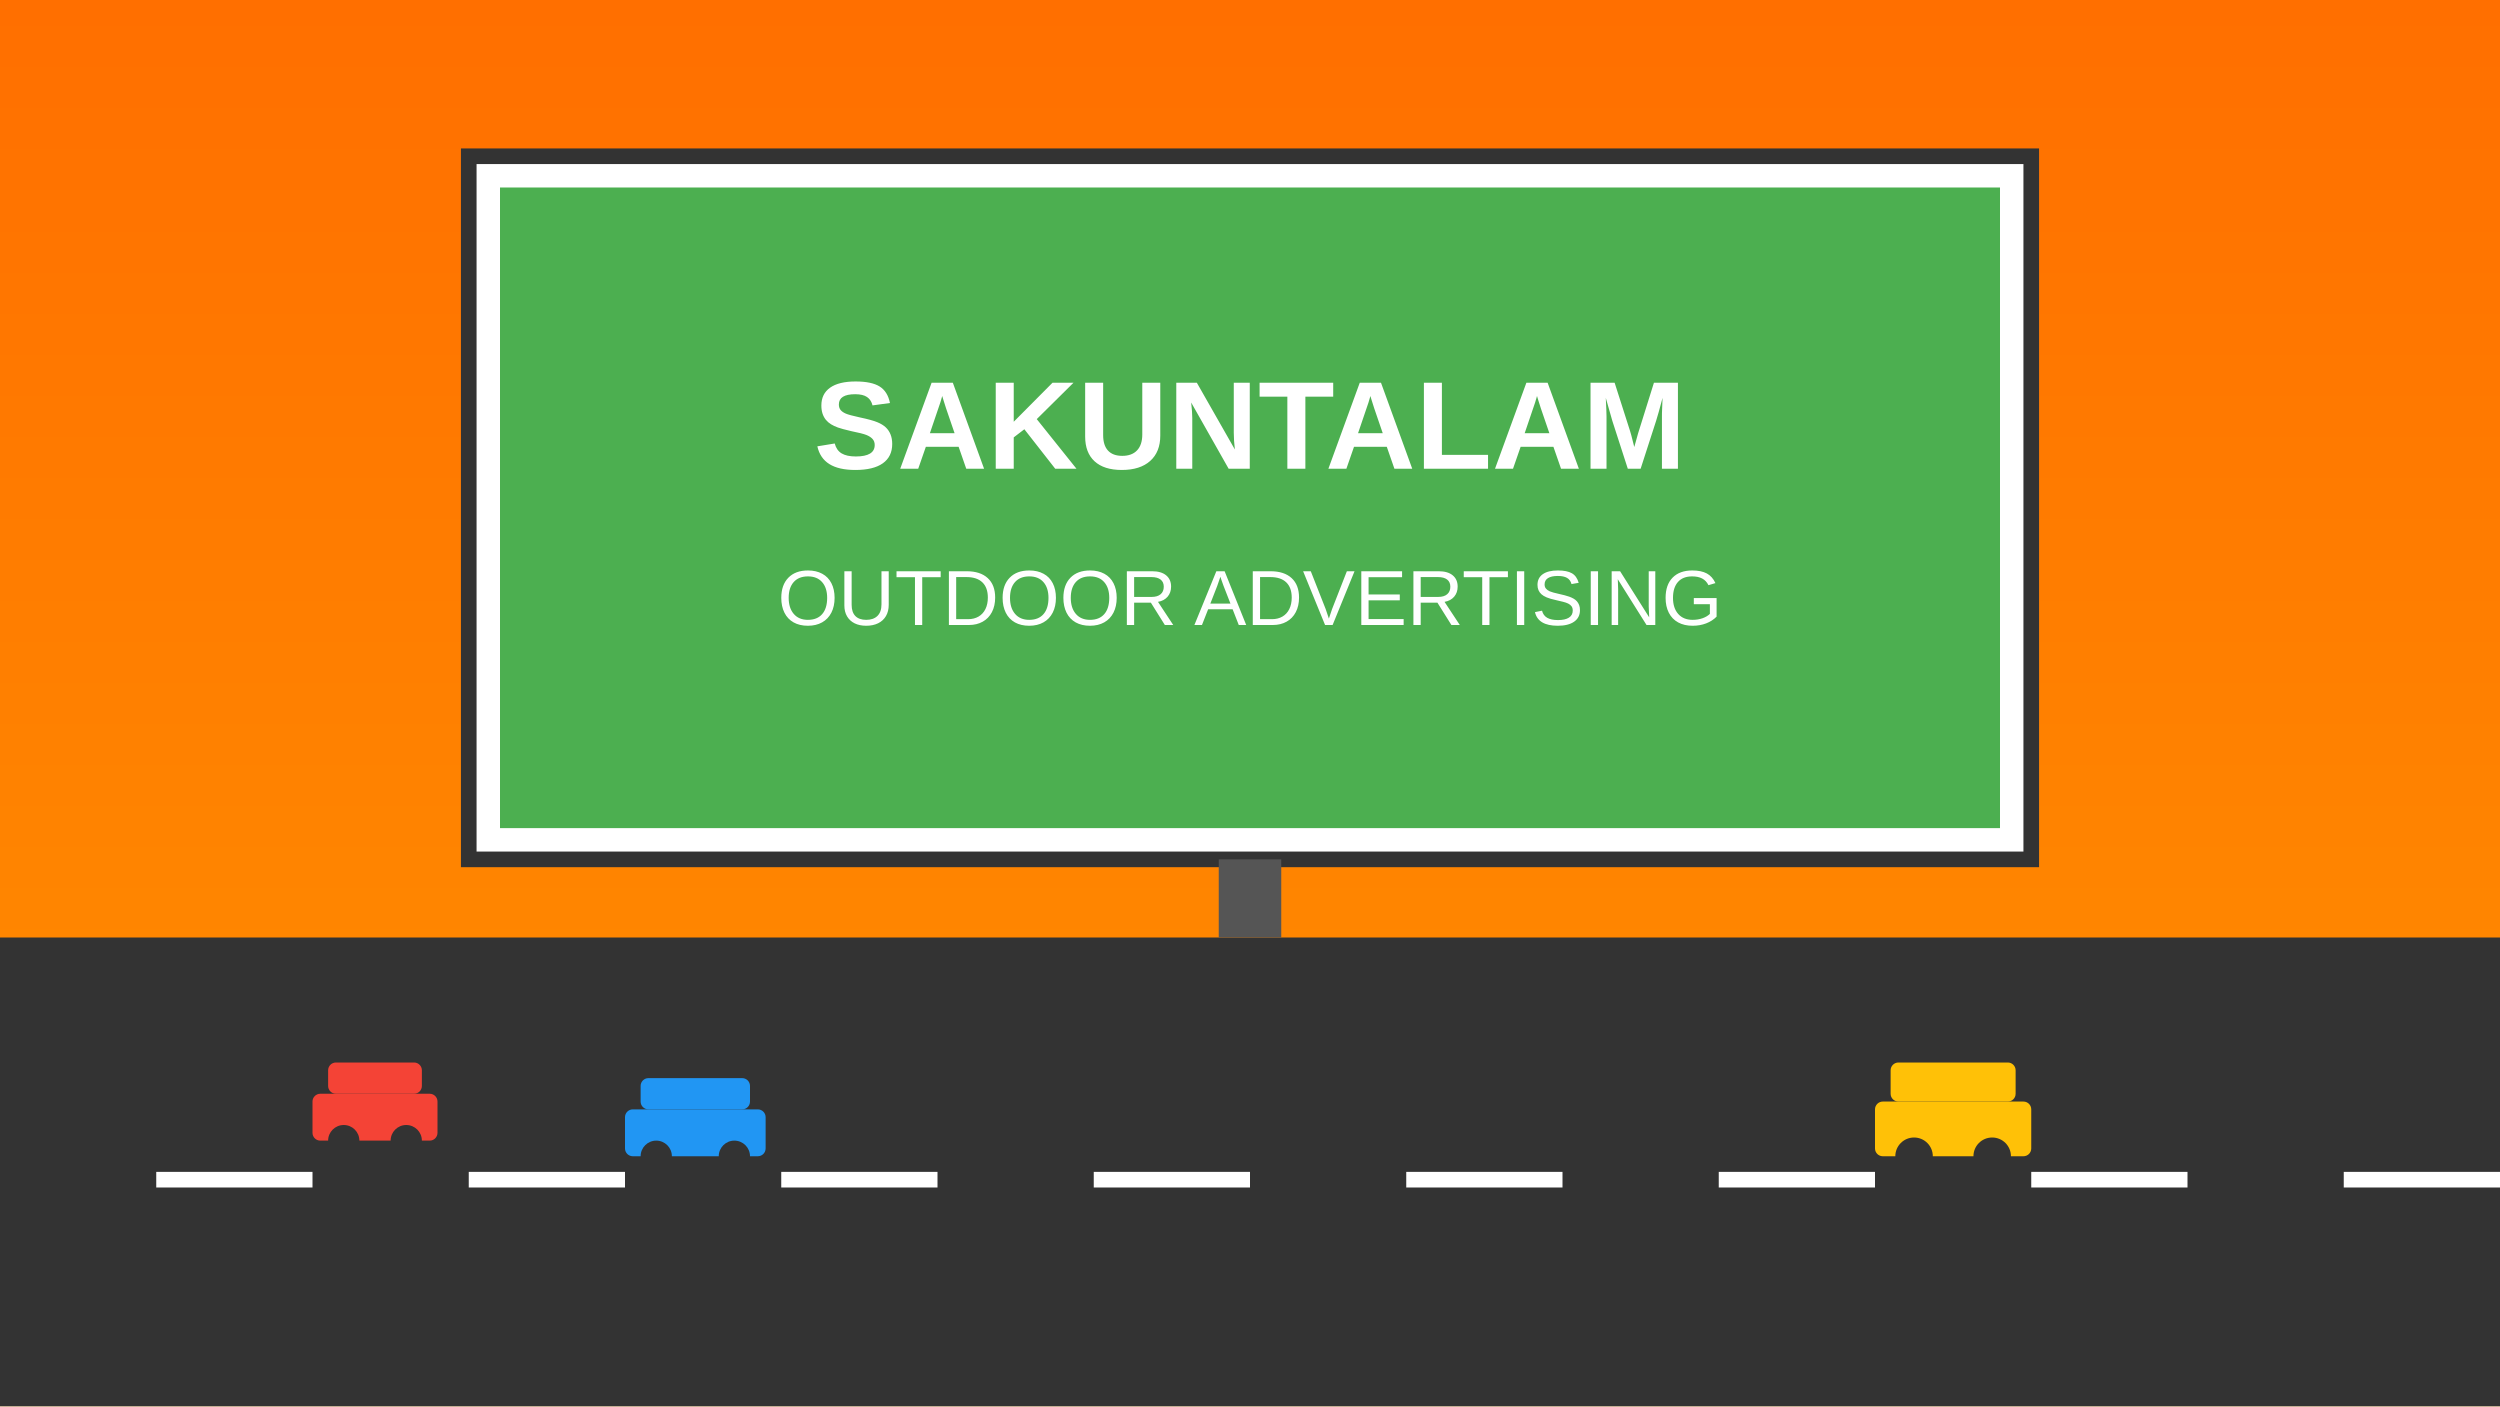
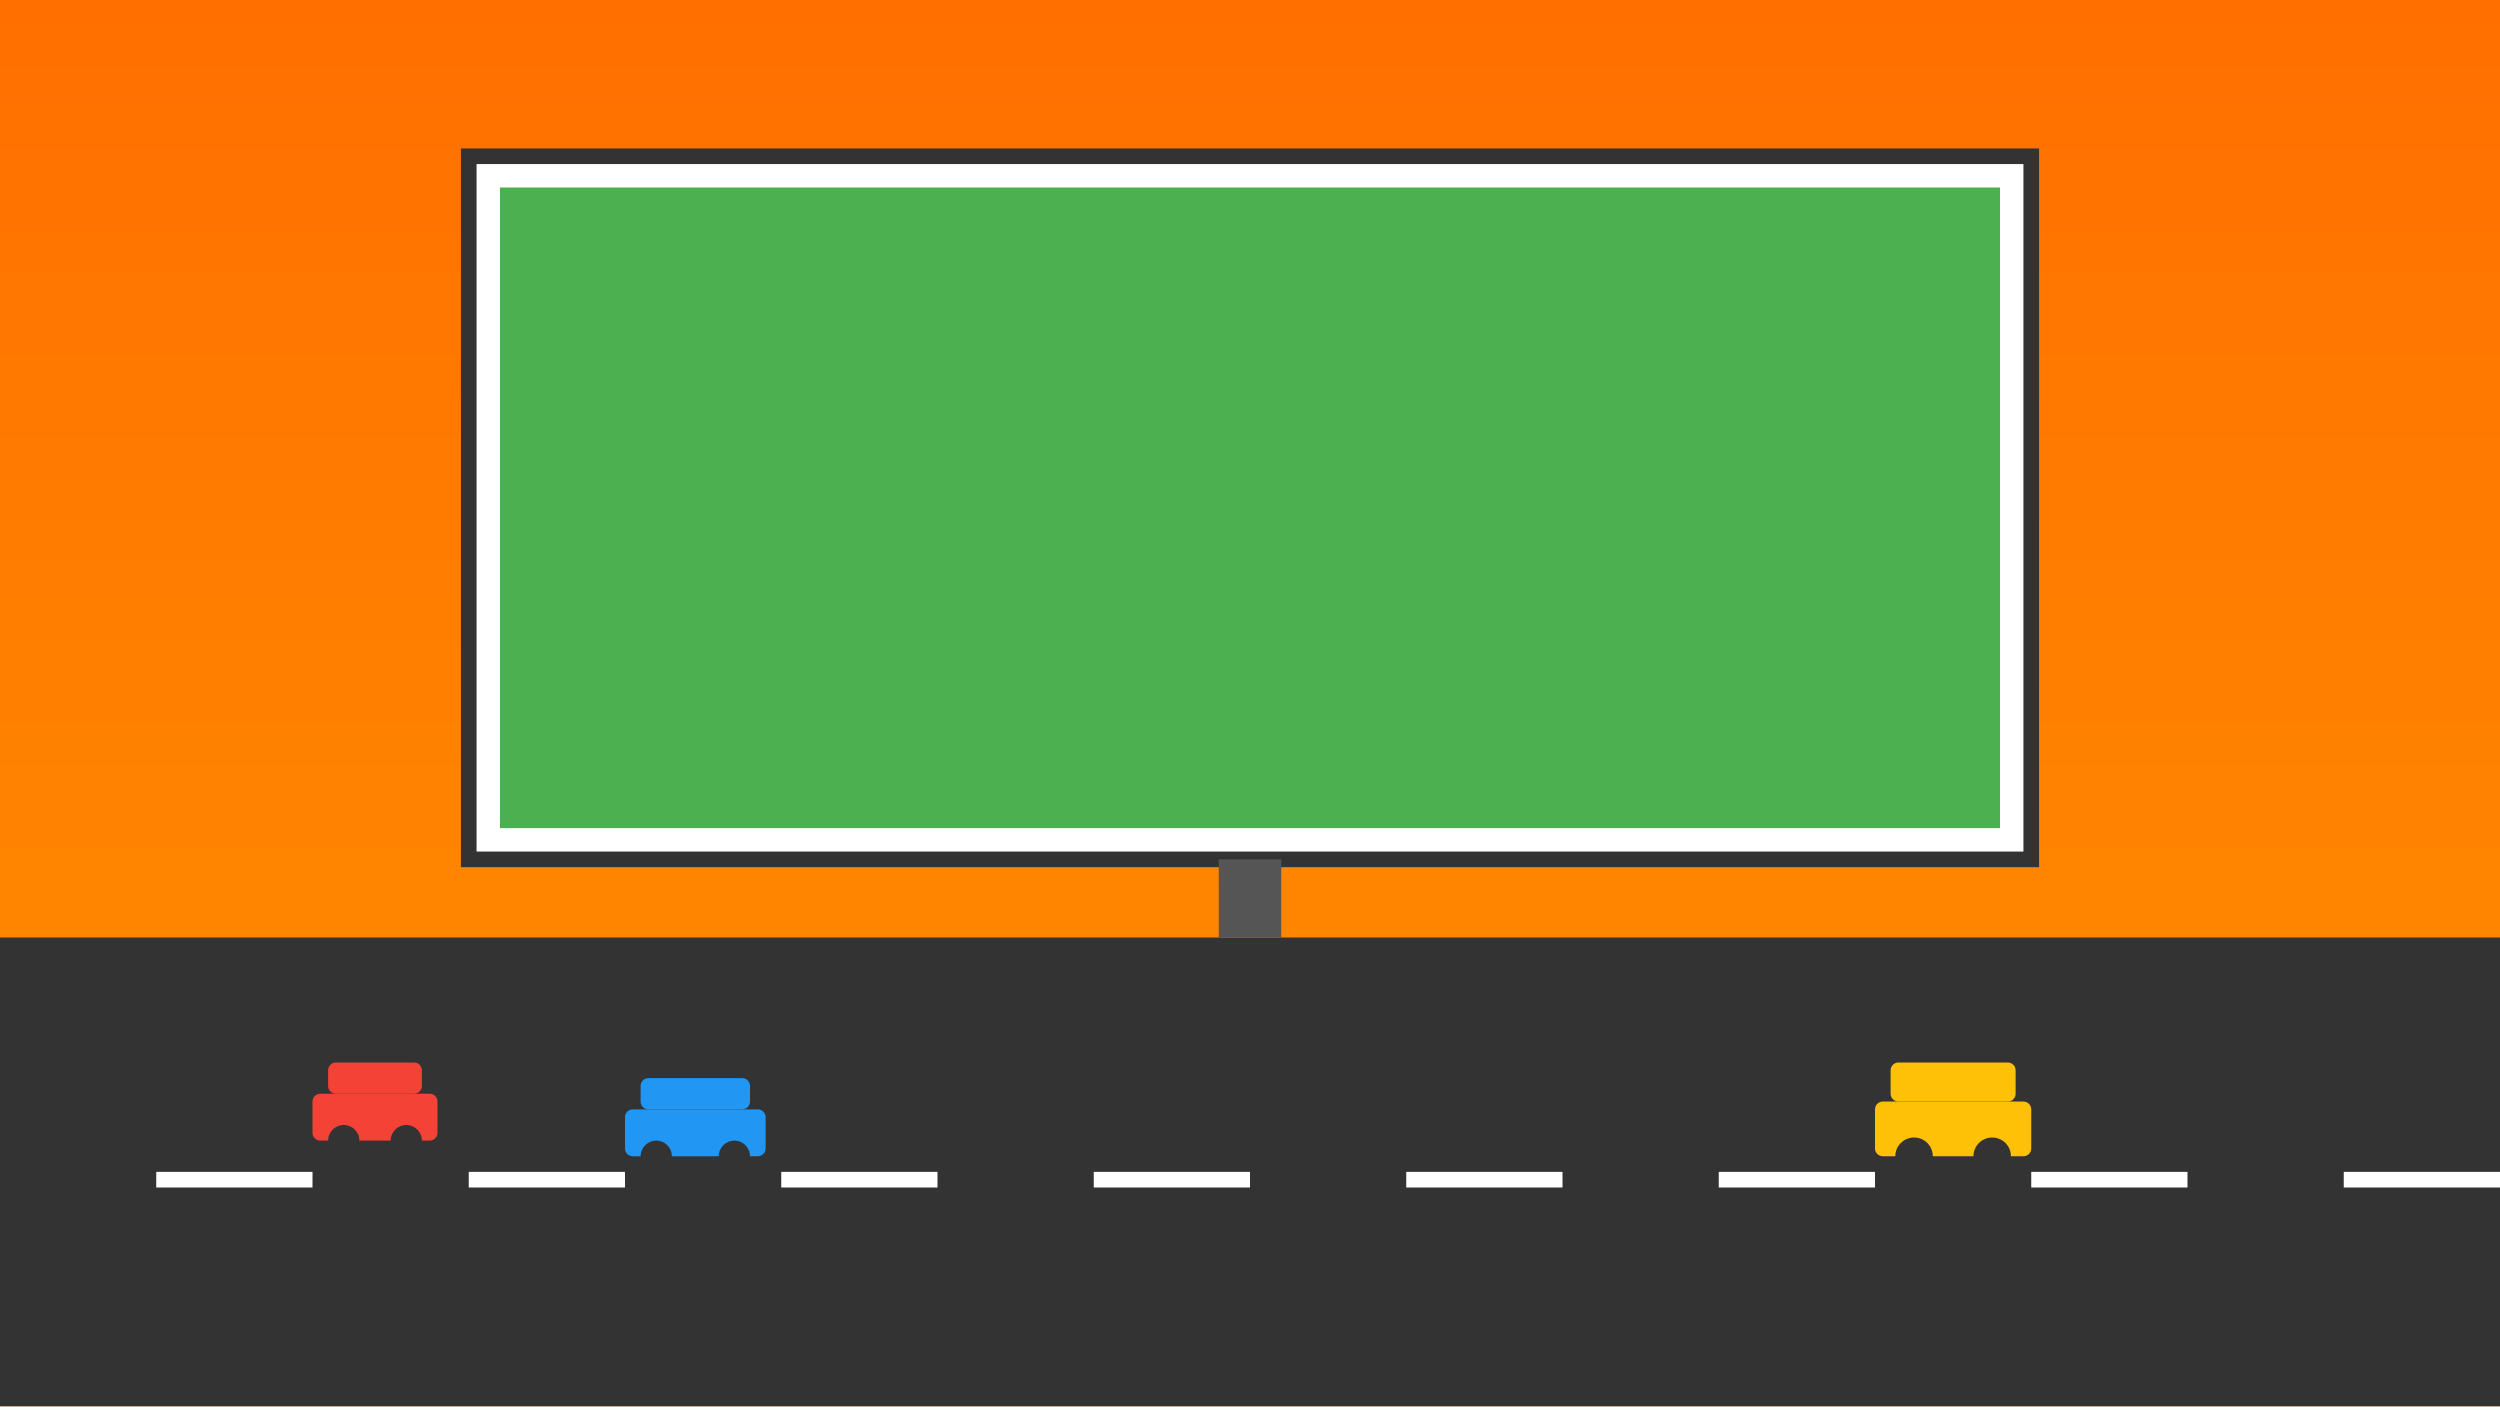
<svg xmlns="http://www.w3.org/2000/svg" width="1600" height="900">
  <defs>
    <linearGradient id="skyGradient" x1="0%" y1="0%" x2="0%" y2="100%">
      <stop offset="0%" style="stop-color:#ff6f00;stop-opacity:1" />
      <stop offset="100%" style="stop-color:#ff9100;stop-opacity:1" />
    </linearGradient>
  </defs>
  <rect width="1600" height="900" fill="url(#skyGradient)" />
  <rect x="0" y="600" width="1600" height="300" fill="#333" />
  <g fill="#fff">
    <rect x="100" y="750" width="100" height="10" />
    <rect x="300" y="750" width="100" height="10" />
    <rect x="500" y="750" width="100" height="10" />
    <rect x="700" y="750" width="100" height="10" />
    <rect x="900" y="750" width="100" height="10" />
    <rect x="1100" y="750" width="100" height="10" />
    <rect x="1300" y="750" width="100" height="10" />
    <rect x="1500" y="750" width="100" height="10" />
  </g>
  <g>
    <rect x="300" y="100" width="1000" height="450" fill="#fff" stroke="#333" stroke-width="10" />
    <rect x="320" y="120" width="960" height="410" fill="#4CAF50" />
-     <text x="800" y="300" font-family="Arial" font-size="80" text-anchor="middle" fill="#fff" font-weight="bold">SAKUNTALAM</text>
-     <text x="800" y="400" font-family="Arial" font-size="50" text-anchor="middle" fill="#fff">OUTDOOR ADVERTISING</text>
  </g>
  <rect x="780" y="550" width="40" height="50" fill="#555" />
  <g>
    <rect x="200" y="700" width="80" height="30" fill="#f44336" rx="5" />
    <rect x="210" y="680" width="60" height="20" fill="#f44336" rx="5" />
    <circle cx="220" cy="730" r="10" fill="#333" />
    <circle cx="260" cy="730" r="10" fill="#333" />
    <rect x="400" y="710" width="90" height="30" fill="#2196F3" rx="5" />
    <rect x="410" y="690" width="70" height="20" fill="#2196F3" rx="5" />
    <circle cx="420" cy="740" r="10" fill="#333" />
    <circle cx="470" cy="740" r="10" fill="#333" />
    <rect x="1200" y="705" width="100" height="35" fill="#FFC107" rx="5" />
    <rect x="1210" y="680" width="80" height="25" fill="#FFC107" rx="5" />
    <circle cx="1225" cy="740" r="12" fill="#333" />
    <circle cx="1275" cy="740" r="12" fill="#333" />
  </g>
</svg>
